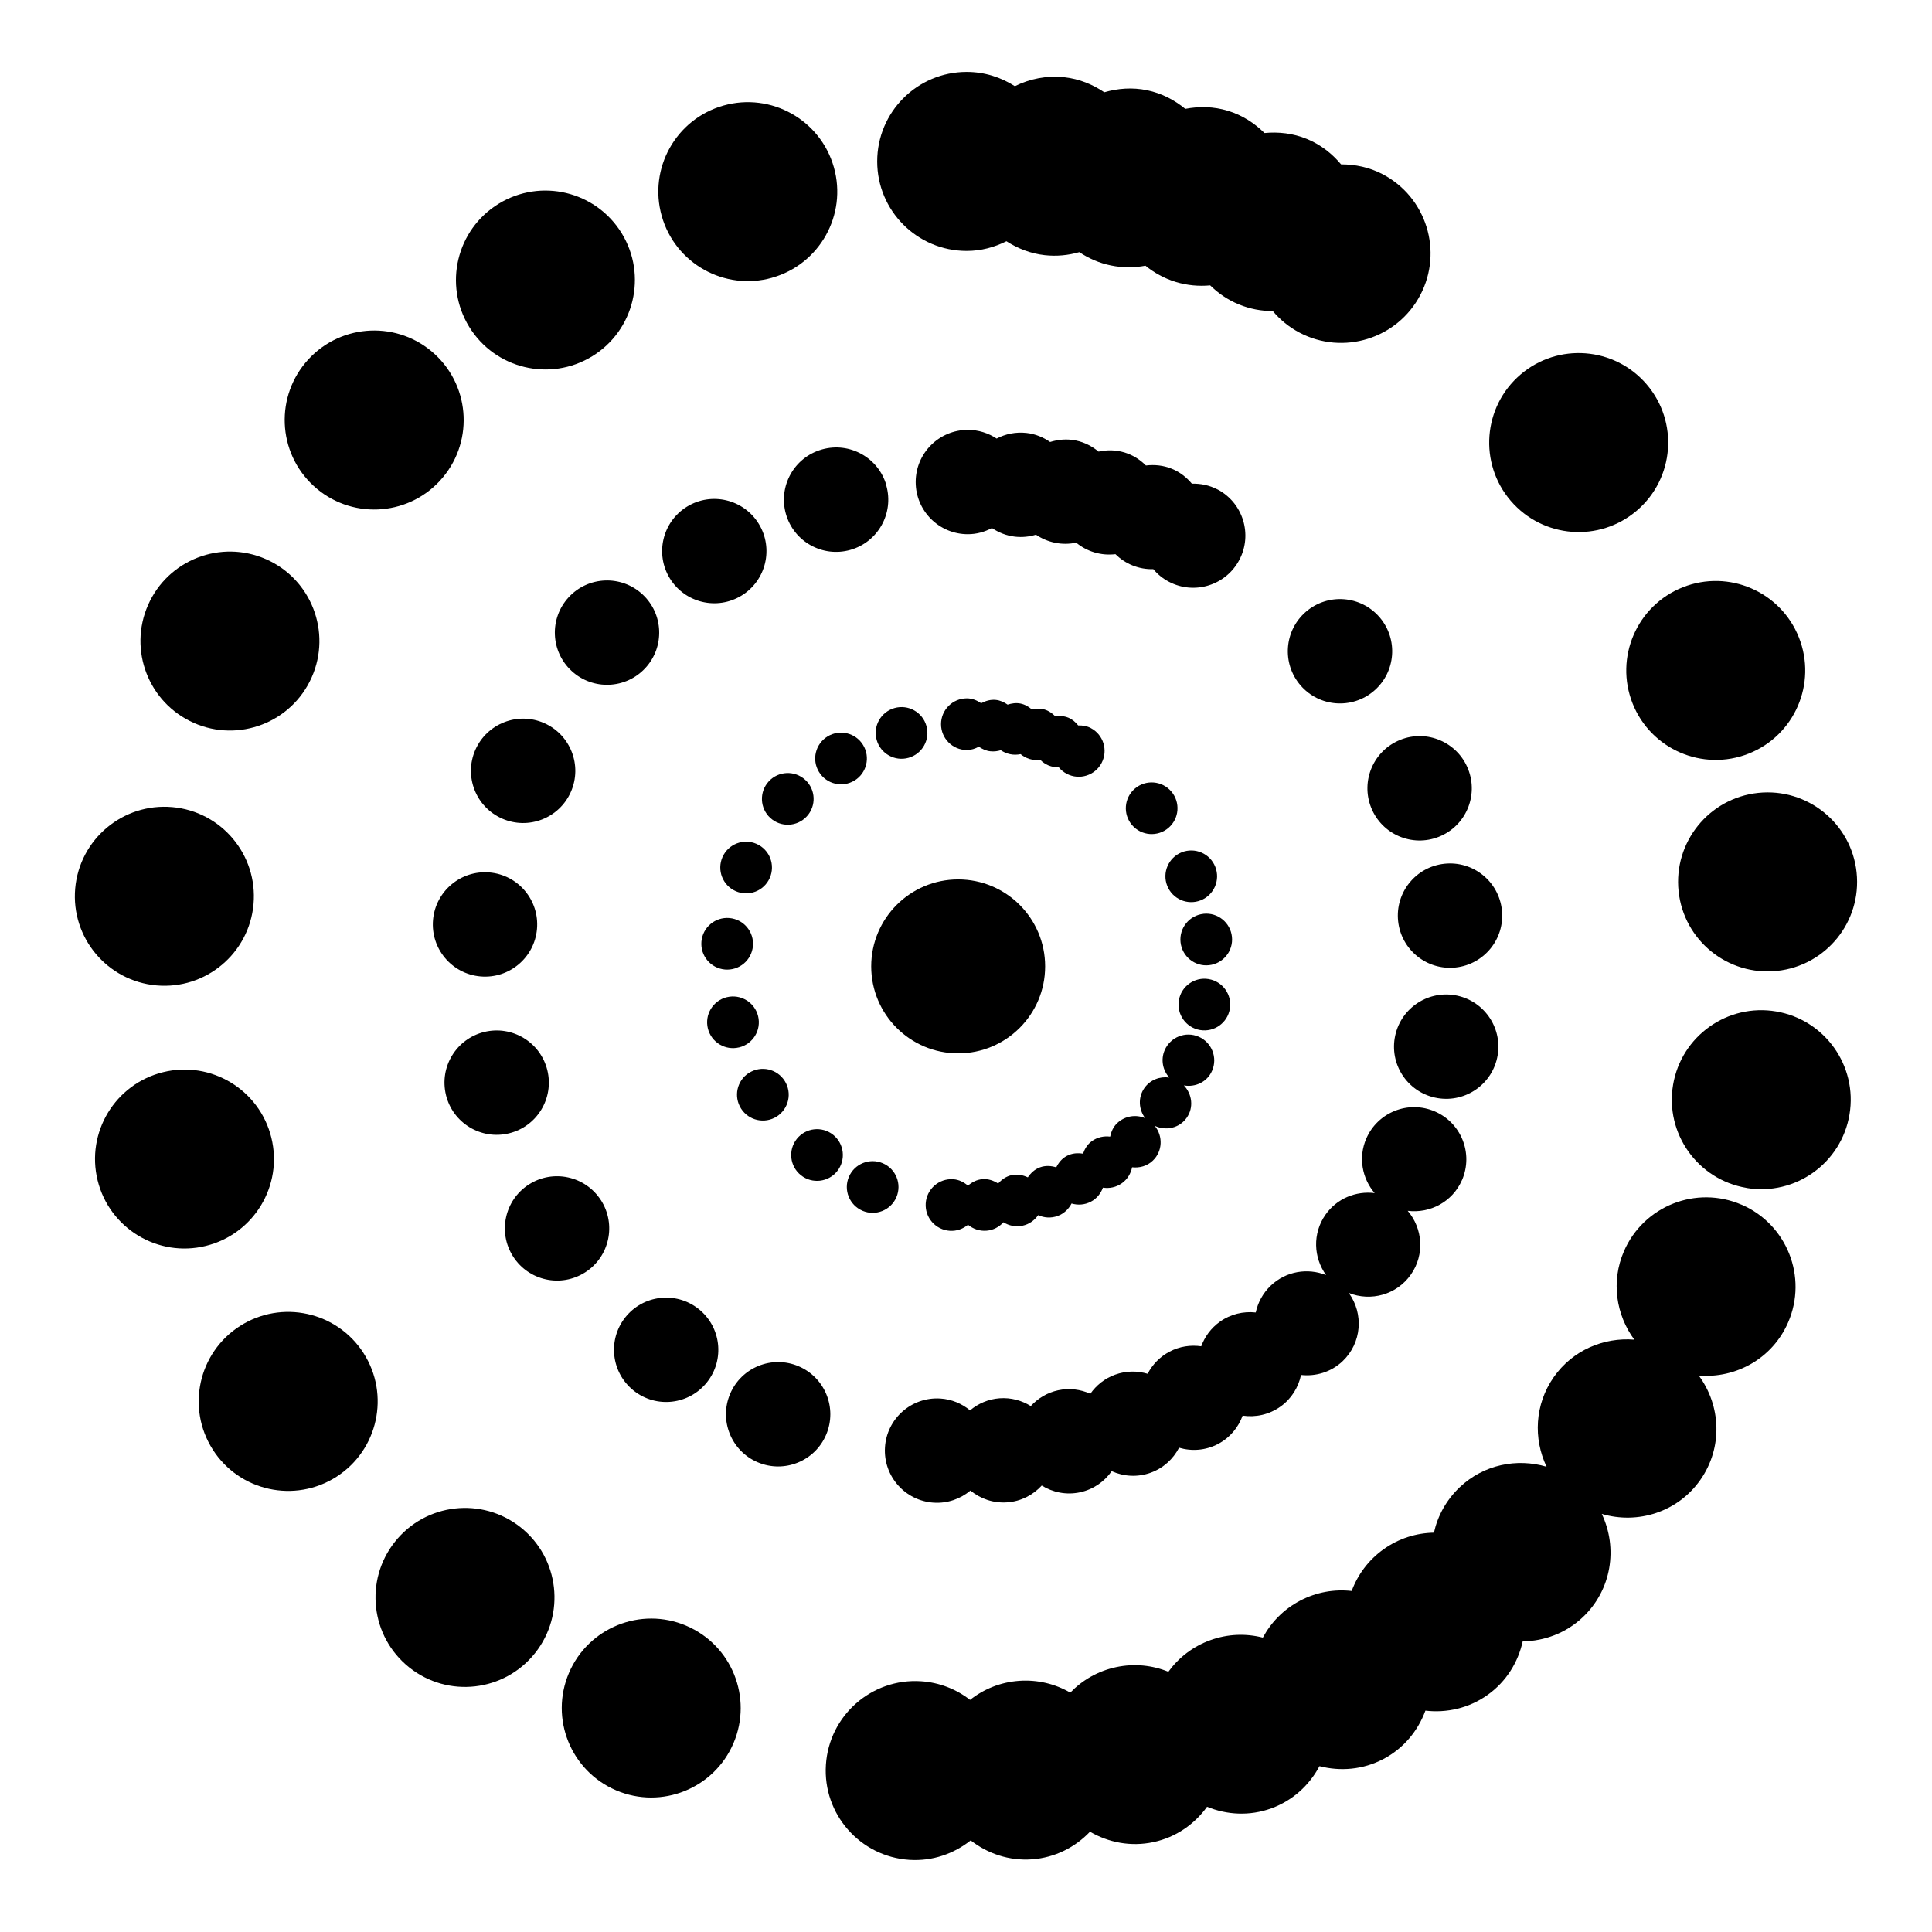
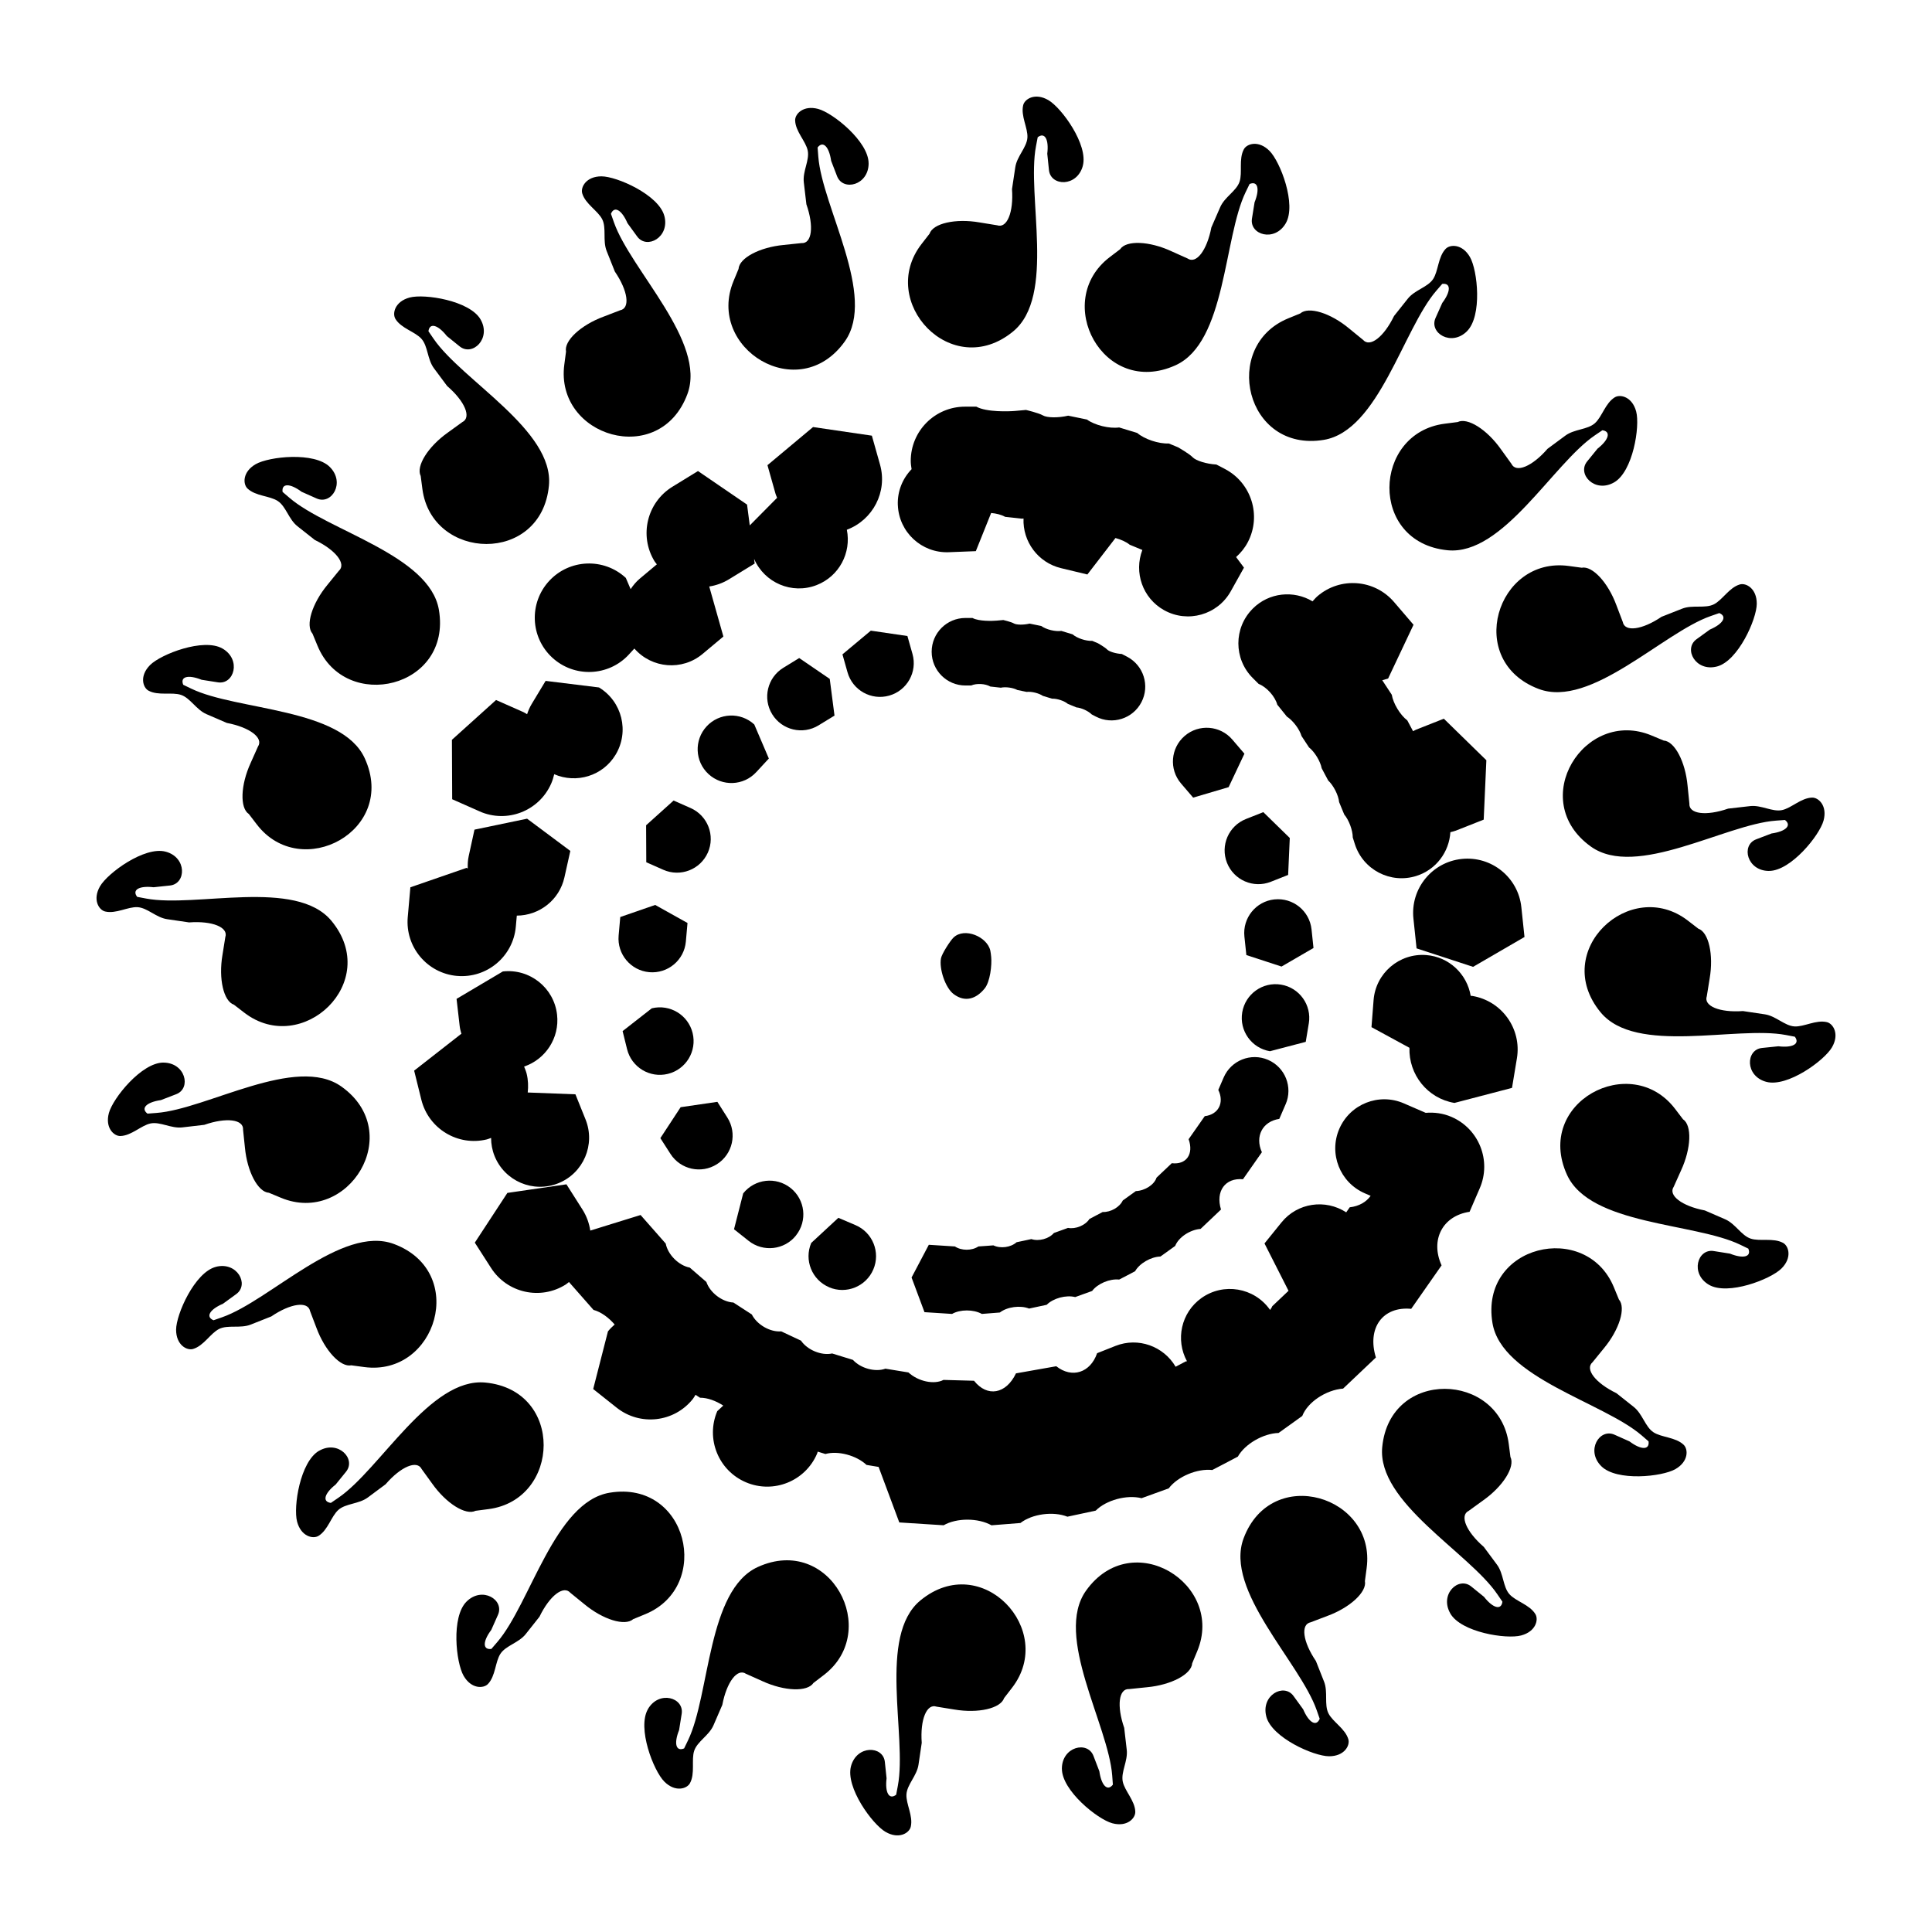
<svg xmlns="http://www.w3.org/2000/svg" viewBox="0 0 80 80">
-   <path d="M40.03,10.39c.594,0,1.147-.152,1.644-.401.467.3,1,.512,1.589.577.496.054.978.005,1.429-.125.386.258.826.452,1.309.551.487.1.97.096,1.43.01.36.293.778.526,1.249.671.478.146.962.188,1.431.144.332.327.729.6,1.187.788.461.189.937.276,1.406.276.3.356.669.663,1.106.893,1.811.951,4.051.254,5.002-1.558.95-1.812.253-4.051-1.558-5.002-.551-.289-1.141-.409-1.723-.408-.372-.444-.841-.817-1.414-1.052,0,0,0,0,0,0-.577-.237-1.177-.301-1.758-.246-.41-.407-.91-.734-1.5-.917-.003,0-.005-.002-.008-.002-.596-.183-1.198-.191-1.771-.082-.448-.367-.978-.646-1.584-.771h0c-.61-.126-1.21-.078-1.769.084-.482-.325-1.037-.554-1.654-.622,0,0-.001,0-.002,0-.732-.08-1.434.065-2.048.37-.576-.37-1.258-.59-1.994-.59-2.047,0-3.706,1.659-3.706,3.706s1.659,3.706,3.706,3.706Z" />
-   <path d="M31.97,11.5c1.969-.555,3.115-2.602,2.56-4.571,0,0,0,0,0,0-.556-1.969-2.602-3.115-4.571-2.559-1.969.556-3.115,2.602-2.559,4.571.555,1.969,2.602,3.115,4.571,2.56Z" />
-   <path d="M24.522,14.753c1.744-1.07,2.29-3.351,1.221-5.095-1.071-1.744-3.352-2.29-5.096-1.22-1.743,1.07-2.289,3.35-1.22,5.094,1.07,1.744,3.351,2.29,5.095,1.221Z" />
-   <path d="M18.218,19.905c1.388-1.504,1.293-3.849-.211-5.237h0c-1.505-1.388-3.849-1.293-5.237.212-1.387,1.504-1.293,3.849.212,5.236,1.504,1.388,3.849,1.293,5.237-.211Z" />
-   <path d="M8.023,29.933c1.871.827,4.059-.019,4.886-1.891.827-1.871-.019-4.059-1.891-4.886-1.871-.827-4.058.019-4.885,1.89,0,0,0,0,0,0-.827,1.871.019,4.059,1.891,4.886Z" />
-   <path d="M6.48,40.804c2.039.18,3.838-1.326,4.018-3.365.18-2.039-1.326-3.838-3.365-4.018,0,0-.002,0-.003,0-2.039-.179-3.837,1.329-4.016,3.368-.179,2.038,1.327,3.835,3.365,4.015Z" />
-   <path d="M11.236,47.109c-.488-1.987-2.495-3.202-4.481-2.713h0c-1.987.487-3.201,2.494-2.713,4.481,0,0,0,0,0,0,.488,1.987,2.495,3.202,4.481,2.713,1.987-.488,3.202-2.495,2.713-4.481Z" />
-   <path d="M15.054,56.029c-1.105-1.723-3.397-2.224-5.12-1.12-1.723,1.104-2.224,3.396-1.121,5.119,0,0,0,0,0,.001,1.105,1.723,3.397,2.224,5.12,1.12,1.723-1.105,2.224-3.397,1.12-5.12Z" />
-   <path d="M21.562,63.246c-1.602-1.274-3.933-1.009-5.207.593-1.274,1.601-1.009,3.932.592,5.207,0,0,0,0,0,0,1.602,1.274,3.933,1.009,5.207-.593,1.274-1.602,1.009-3.933-.593-5.207Z" />
-   <path d="M28.417,67.318c-1.882-.801-4.058.075-4.859,1.957h0c-.801,1.883.075,4.058,1.957,4.86,1.882.801,4.058-.075,4.859-1.957.801-1.882-.075-4.058-1.957-4.859Z" />
-   <path d="M72.116,49.885c-1.877-.814-4.058.049-4.872,1.926-.543,1.254-.326,2.634.429,3.661-1.268-.102-2.555.437-3.337,1.554-.791,1.131-.848,2.544-.296,3.708-1.225-.361-2.601-.094-3.595.848-.557.527-.914,1.186-1.069,1.882-.725.013-1.453.235-2.088.689-.626.448-1.07,1.055-1.318,1.726-.712-.081-1.455.043-2.137.402-.681.358-1.203.898-1.541,1.529-.695-.178-1.45-.157-2.175.106-.725.262-1.317.728-1.737,1.308-.663-.27-1.41-.351-2.163-.191-.753.16-1.403.539-1.899,1.055-.622-.36-1.354-.544-2.124-.488-.768.056-1.464.343-2.026.788-.566-.44-1.265-.721-2.034-.771-2.042-.131-3.804,1.419-3.935,3.461-.132,2.041,1.416,3.802,3.457,3.935.002,0,.003,0,.005,0,.954.061,1.839-.255,2.533-.806.699.546,1.588.854,2.543.784h0c.953-.07,1.785-.503,2.397-1.143.767.446,1.69.63,2.626.43.936-.199,1.703-.744,2.222-1.463.82.336,1.759.392,2.658.066.897-.325,1.581-.967,1.997-1.748.86.222,1.799.15,2.647-.296.844-.444,1.434-1.173,1.739-2.003.882.102,1.803-.098,2.582-.656.773-.553,1.256-1.352,1.447-2.212.895-.014,1.788-.338,2.49-1.003h0c1.196-1.132,1.454-2.866.784-4.276,1.487.441,3.148-.072,4.085-1.413,0,0,0,0,0,0,.936-1.338.851-3.07-.068-4.315,1.539.126,3.054-.709,3.701-2.204.813-1.877-.05-4.057-1.926-4.871Z" />
-   <path d="M73.55,41.882c-2.017-.342-3.929,1.017-4.271,3.034-.342,2.017,1.017,3.929,3.034,4.271l.007.004s0,0,0,0c2.018.337,3.927-1.025,4.264-3.043.338-2.016-1.02-3.924-3.035-4.266Z" />
-   <path d="M72.801,32.832c-2.035.216-3.51,2.041-3.294,4.077.216,2.035,2.041,3.51,4.077,3.294,2.034-.216,3.509-2.04,3.294-4.075,0,0,0-.001,0-.002-.216-2.035-2.041-3.51-4.076-3.294Z" />
-   <path d="M67.601,29.125c.753,1.902,2.905,2.834,4.808,2.081,1.902-.753,2.834-2.905,2.081-4.808h0c-.753-1.902-2.905-2.834-4.808-2.081-1.902.753-2.834,2.905-2.081,4.808Z" />
-   <path d="M67.781,21.14s.001-.001.002-.002c1.553-1.332,1.732-3.671.4-5.224,0,0,0,0,0,0-1.332-1.554-3.672-1.734-5.225-.402s-1.734,3.672-.402,5.225c1.332,1.554,3.672,1.734,5.225.402Z" />
-   <path d="M34.043,18.609s-.009.002-.013.004c-1.148.326-1.813,1.521-1.487,2.669.326,1.148,1.521,1.813,2.669,1.487s1.813-1.521,1.487-2.669h.006c-.326-1.146-1.516-1.812-2.662-1.491Z" />
-   <path d="M31.417,21.687c-.624-1.014-1.951-1.331-2.967-.71-.002.001-.004.002-.005.003-1.016.626-1.332,1.956-.707,2.972s1.956,1.332,2.972.707c1.016-.626,1.332-1.956.707-2.972Z" />
-   <path d="M23.55,24.728s-.002.003-.004.004c-.808.878-.752,2.245.126,3.053s2.245.752,3.053-.126c.808-.878.752-2.245-.126-3.053-.876-.807-2.24-.752-3.049.122Z" />
-   <path d="M23.639,32.789c.481-1.092-.015-2.367-1.107-2.848-1.089-.479-2.361.013-2.845,1.1,0,.002-.002.005-.003.007-.481,1.092.015,2.367,1.107,2.848s2.367-.015,2.848-1.107Z" />
-   <path d="M22.236,38.464c.102-1.189-.778-2.235-1.967-2.338-1.188-.102-2.234.777-2.338,1.965,0,0,0,.002,0,.003-.102,1.189.778,2.235,1.967,2.338,1.189.102,2.235-.778,2.338-1.967Z" />
-   <path d="M18.467,45.344c.284,1.159,1.454,1.868,2.613,1.584s1.868-1.454,1.584-2.613-1.454-1.868-2.613-1.584c-1.158.284-1.867,1.452-1.584,2.61v.003Z" />
-   <path d="M24.884,49.7c-.644-1.005-1.98-1.297-2.985-.653,0,0,0,0,0,0-1.004.644-1.296,1.981-.651,2.985.644,1.004,1.98,1.296,2.984.652,1.005-.644,1.297-1.98.653-2.985Z" />
-   <path d="M25.889,54.553c-.736.932-.582,2.282.344,3.025.004.003.008.007.012.01.936.74,2.295.58,3.034-.357.74-.936.58-2.295-.357-3.034s-2.295-.58-3.034.357Z" />
-   <path d="M33.064,56.572c-1.099-.465-2.367.048-2.832,1.147-.464,1.096.045,2.36,1.139,2.829.003.001.005.002.008.003,1.099.465,2.367-.048,2.832-1.147s-.048-2.367-1.147-2.832Z" />
-   <path d="M60.538,48.867s.002-.005.003-.007c.472-1.096-.033-2.367-1.129-2.839-1.096-.472-2.367.033-2.839,1.129-.337.781-.169,1.647.348,2.253-.77-.095-1.565.219-2.039.9-.539.773-.494,1.771.028,2.495-.76-.303-1.658-.165-2.289.436-.328.312-.535.702-.623,1.113-.51-.055-1.039.063-1.488.385-.367.263-.625.62-.769,1.015-.436-.063-.895.001-1.314.223-.404.213-.71.538-.906.915-.426-.125-.893-.127-1.343.036-.434.157-.784.441-1.029.792-.405-.181-.865-.245-1.332-.145-.455.098-.842.335-1.134.654-.375-.232-.821-.357-1.295-.322-.468.035-.886.22-1.22.5-.339-.278-.761-.461-1.233-.49-1.191-.074-2.216.831-2.29,2.022-.074,1.189.828,2.213,2.016,2.29h.006c.574.036,1.107-.16,1.516-.501.411.338.945.528,1.517.488.004,0,.008,0,.012,0,.569-.043,1.066-.306,1.424-.696.456.283,1.016.4,1.583.28.002,0,.005-.001.007-.002.553-.119,1.006-.444,1.307-.873.492.22,1.065.261,1.612.065.002,0,.005-.002.007-.003.528-.192.93-.572,1.171-1.033.52.154,1.097.116,1.614-.155.002-.001.005-.003.007-.004.491-.26.834-.685,1.011-1.169.533.078,1.095-.038,1.568-.376.002-.001.003-.002.005-.003.454-.326.737-.798.845-1.305.608.066,1.239-.115,1.718-.567.002-.002.004-.003.005-.005.793-.754.879-1.963.255-2.825.91.365,1.983.077,2.57-.76.002-.002.003-.004.005-.007.574-.824.487-1.904-.136-2.633.927.115,1.856-.373,2.247-1.272Z" />
-   <path d="M62.014,43.699s0-.005.001-.007c.195-1.177-.602-2.289-1.779-2.484-1.177-.195-2.289.601-2.484,1.779-.195,1.177.602,2.289,1.779,2.484,1.174.194,2.285-.598,2.483-1.772Z" />
-   <path d="M62.19,37.69s0-.005,0-.008c-.128-1.186-1.193-2.044-2.38-1.916s-2.044,1.193-1.916,2.38,1.193,2.044,2.38,1.916c1.183-.128,2.041-1.188,1.917-2.372Z" />
-   <path d="M57.984,30.635c-1.109.441-1.649,1.698-1.208,2.806.441,1.109,1.698,1.65,2.806,1.208,1.106-.44,1.647-1.691,1.211-2.799-.001-.003-.002-.005-.003-.008-.441-1.109-1.698-1.65-2.806-1.208Z" />
-   <path d="M56.896,28.605c.903-.776,1.007-2.137.233-3.042-.001-.002-.003-.003-.004-.005-.778-.905-2.142-1.007-3.047-.229-.905.778-1.007,2.142-.229,3.047.778.905,2.142,1.007,3.047.229Z" />
-   <path d="M50.414,20.267l-.006-.003c-.337-.176-.699-.245-1.055-.236-.217-.259-.489-.476-.823-.614l-.007-.003c-.353-.144-.72-.178-1.073-.136-.24-.239-.533-.43-.879-.537-.003,0-.005-.002-.008-.002-.362-.11-.728-.11-1.074-.036-.263-.218-.575-.384-.932-.458-.003,0-.005-.001-.008-.002-.368-.075-.73-.042-1.066.062-.284-.195-.612-.334-.979-.374,0,0,0,0,0,0-.443-.049-.869.04-1.236.232-.342-.226-.75-.36-1.191-.36-1.193,0-2.16.967-2.16,2.16s.967,2.16,2.16,2.16c.362,0,.698-.097.997-.255.278.186.598.317.954.357.302.034.596.002.869-.082.231.159.498.274.79.334.299.061.595.055.875-.004.214.177.465.315.748.401.294.089.592.11.879.076.195.193.429.353.699.463.284.116.579.165.868.158.176.209.393.389.65.523,1.057.553,2.363.144,2.916-.914.552-1.055.146-2.357-.907-2.912Z" />
-   <path d="M37.04,29.319h0c-.569.161-.9.752-.739,1.321.161.569.752.9,1.321.739.569-.161.9-.752.739-1.321-.161-.569-.752-.9-1.321-.739Z" />
-   <path d="M35.385,32.32c.504-.309.662-.968.353-1.472h0c-.309-.504-.968-.662-1.472-.353-.504.309-.662.968-.353,1.471.309.504.968.662,1.472.353Z" />
-   <path d="M33.406,33.807c.401-.434.375-1.111-.059-1.512,0,0-.001-.001-.002-.002-.435-.4-1.112-.373-1.512.062-.4.434-.373,1.11.06,1.511.434.401,1.111.375,1.512-.059Z" />
-   <path d="M31.874,36.355c.239-.541-.005-1.172-.546-1.411-.54-.239-1.172.005-1.411.546,0,0,0,0,0,0-.239.541.005,1.172.546,1.411s1.172-.005,1.411-.546Z" />
-   <path d="M30.205,38.014c-.589-.052-1.108.384-1.16.972-.052.588.383,1.107.971,1.16.589.052,1.108-.382,1.161-.971s-.382-1.108-.971-1.161c0,0,0,0-.001,0Z" />
-   <path d="M30.607,43.371c.574-.141.925-.721.784-1.295s-.721-.925-1.295-.784c0,0-.001,0-.002,0-.574.142-.924.722-.782,1.296.142.573.721.923,1.294.782Z" />
-   <path d="M32.162,46.233c.499-.317.647-.978.33-1.477-.317-.499-.978-.647-1.477-.33h-.004s0,0-.001,0c-.497.319-.642.981-.323,1.479.317.497.978.644,1.476.328Z" />
-   <path d="M34.668,48.493c.368-.462.292-1.135-.17-1.504-.462-.368-1.135-.292-1.504.17,0,0,0,.001-.001.002-.367.463-.29,1.136.173,1.504.462.367,1.134.29,1.502-.171Z" />
-   <path d="M35.716,50.136c.544.231,1.172-.022,1.403-.565.232-.544-.021-1.172-.565-1.404s-1.172.021-1.404.565c0,0,0,0,0,0-.231.544.022,1.172.566,1.403Z" />
-   <path d="M50.191,44.334c.235-.542-.015-1.172-.557-1.407-.542-.235-1.172.015-1.407.557-.171.395-.08.833.189,1.134-.387-.055-.789.093-1.029.434-.272.389-.238.889.033,1.249-.381-.164-.839-.098-1.159.205-.164.155-.249.354-.292.559-.258-.032-.529.022-.757.186-.185.133-.296.32-.366.52-.222-.037-.455-.022-.67.092-.205.108-.343.282-.439.474-.214-.066-.445-.083-.672,0-.221.08-.383.235-.505.415-.203-.095-.43-.143-.666-.093-.232.049-.416.183-.563.348-.188-.12-.404-.199-.644-.181-.238.017-.439.125-.607.269-.169-.144-.373-.251-.612-.266-.59-.038-1.099.41-1.136,1h0c-.038.59.41,1.099,1,1.136.285.018.548-.081.751-.25.207.172.478.269.767.246.281-.022.525-.156.701-.349.227.142.506.202.789.142.275-.059.498-.223.648-.437.245.111.532.133.805.034.263-.095.459-.287.578-.517.257.076.542.06.798-.074.002,0,.004-.002.006-.003.243-.128.407-.34.495-.579.267.042.551-.015.788-.185,0,0,.002-.001.003-.002.227-.164.365-.402.417-.656.303.034.617-.047.855-.273.408-.387.432-1.014.083-1.444.462.217,1.022.097,1.324-.336.297-.424.225-.977-.119-1.338.478.085.968-.143,1.169-.608Z" />
-   <path d="M50.926,41.772c.097-.582-.296-1.133-.878-1.231-.583-.098-1.135.295-1.233.878-.098.583.295,1.135.878,1.233,0,0,.001,0,.002,0,.583.097,1.134-.297,1.231-.88Z" />
-   <path d="M49.836,37.839c-.588.062-1.014.589-.952,1.176.062.588.589,1.014,1.176.952h0c.588-.062,1.014-.589.952-1.177-.062-.588-.589-1.014-1.176-.952Z" />
-   <path d="M48.332,36.679c.217.55.839.819,1.388.602.55-.217.819-.839.602-1.388,0,0,0,0,0,0-.217-.55-.839-.819-1.388-.602s-.819.839-.602,1.388Z" />
-   <path d="M46.992,32.655c-.449.384-.501,1.06-.117,1.509.384.449,1.06.501,1.509.117,0,0,0,0,0,0,.449-.385.501-1.06.116-1.509-.384-.448-1.06-.501-1.508-.117Z" />
-   <path d="M43.843,31.774c.089.108.2.201.332.269.524.273,1.171.068,1.443-.456.271-.522.07-1.166-.451-1.44-.002,0-.003-.002-.005-.003-.166-.086-.341-.109-.516-.105-.108-.133-.237-.25-.407-.321,0,0-.002,0-.003-.001-.179-.074-.362-.08-.541-.057-.12-.121-.261-.224-.436-.278-.181-.055-.361-.045-.534-.007-.132-.112-.283-.205-.466-.242-.187-.038-.366-.01-.536.044-.142-.099-.3-.175-.484-.195,0,0,0,0,0,0-.223-.024-.427.039-.611.137-.172-.117-.368-.202-.592-.202-.591,0-1.07.479-1.07,1.07s.479,1.07,1.07,1.07c.182,0,.345-.057.495-.137.14.095.296.169.476.189.151.016.298-.002.434-.044.113.077.243.135.385.164.148.031.295.027.434-.002.106.089.232.159.373.202.148.045.297.053.442.036.096.094.209.174.34.229.139.058.283.082.425.08Z" />
-   <path d="M39.676,43.617c1.989,0,3.601-1.612,3.601-3.601s-1.612-3.601-3.601-3.601-3.601,1.612-3.601,3.601,1.612,3.601,3.601,3.601Z" />
+   <path d="M41.042,39.61c.035.355-.042,1.042-.271,1.323-.346.426-.806.586-1.28.232-.354-.264-.61-1.063-.526-1.488.037-.187.381-.725.521-.858.455-.431,1.393-.029,1.521.544.016.07.026.173.034.246Z" />
+   <path d="M26.038,27.104c.087-.094.16-.173.23-.249.725.827,1.979.931,2.826.222l.86-.72c-.282-.999-.52-1.837-.586-2.071.284-.045.564-.143.824-.303l1.058-.648c-.009-.066-.017-.128-.025-.193.432.993,1.569,1.481,2.588,1.086.936-.362,1.445-1.341,1.253-2.292,1.08-.407,1.692-1.571,1.373-2.702l-.337-1.194c-1.339-.196-2.435-.357-2.435-.357,0,0-.85.71-1.888,1.579l.337,1.194c.016.055.043.104.062.157-.22.222-.635.641-1.132,1.143-.068-.523-.112-.862-.112-.862,0,0-.915-.625-2.032-1.389l-1.057.649c-1.057.649-1.389,2.031-.741,3.089.028.046.065.082.095.125-.117.098-.324.272-.711.596-.151.127-.271.275-.375.431-.123-.288-.2-.466-.2-.467h-.001c-.912-.842-2.334-.783-3.174.129-.839.911-.783,2.33.127,3.171.911.842,2.332.787,3.174-.124Z" />
+   <path d="M19.858,33.598c1.135.502,2.461-.011,2.963-1.146.057-.129.097-.261.128-.393.917.397,2.007.075,2.539-.804.581-.959.274-2.208-.685-2.789h0s-.996-.123-2.21-.272l-.579.96c-.081.135-.141.276-.188.42-.051-.027-.097-.062-.151-.086l-1.134-.502c-1.006.906-1.828,1.648-1.828,1.648,0,0,.005,1.108.011,2.461l1.135.502Z" />
+   <path d="M18.922,40.41c1.236.11,2.327-.803,2.437-2.038.016-.18.029-.327.041-.458.927-.004,1.762-.642,1.972-1.585l.244-1.094c-.981-.731-1.785-1.331-1.786-1.332s-.003-.003-.004-.003-.981.204-2.179.454l-.239,1.096c-.038.173-.045.344-.039.514-.031-.017-.049-.028-.049-.028,0,0-1.047.362-2.327.805l-.109,1.236c-.109,1.235.804,2.324,2.039,2.434Z" />
+   <path d="M20.162,47.179c.061-.015.115-.042.173-.061,0,.251.045.506.145.753.419,1.039,1.601,1.542,2.641,1.124,1.04-.419,1.544-1.602,1.125-2.642l-.419-1.04c-.863-.033-1.607-.061-1.975-.075.027-.253.02-.514-.044-.776-.026-.105-.067-.201-.106-.298.885-.3,1.474-1.182,1.365-2.148-.126-1.114-1.131-1.916-2.245-1.79h-.001s-.864.511-1.916,1.135l.128,1.114c.013.118.042.23.074.339-.005.001-.011,0-.016.002h-.001s-.875.683-1.941,1.517l.298,1.204c.298,1.203,1.513,1.938,2.717,1.642Z" />
+   <path d="M60.102,46.248c-.349-.151-.714-.196-1.068-.168-.126-.055-.382-.165-.906-.393-1.029-.446-2.224.026-2.67,1.055-.446,1.029.026,2.224,1.055,2.67.092.04.166.072.242.105-.179.251-.471.429-.866.475,0,0-.003.004-.145.208-.861-.56-2.019-.399-2.679.416l-.705.872c.514,1.013.936,1.845.995,1.961-.087.083-.192.181-.33.313l-.344.326c-.017.055-.061.104-.09.156-.004-.006-.007-.013-.011-.019-.651-.913-1.918-1.126-2.832-.475-.845.602-1.081,1.728-.598,2.617-.017,0-.034.007-.051.006,0,0-.008.004-.419.221-.498-.849-1.548-1.236-2.492-.862l-.759.301c-.28.811-1.041,1.054-1.692.54l-.78.138-.888.157c-.409.86-1.19.998-1.737.306l-.836-.023-.428-.012c-.392.204-1.046.064-1.452-.309l-.526-.086-.427-.07c-.419.152-1.025-.012-1.345-.364l-.44-.136-.42-.13c-.443.097-1.024-.142-1.292-.532l-.415-.194-.403-.189c-.458.038-1.005-.277-1.217-.7l-.384-.249-.378-.245c-.464-.024-.968-.407-1.12-.852l-.344-.298-.342-.296c-.458-.087-.907-.534-.997-.995l-.3-.341-.741-.842c-1.028.318-1.89.586-2.083.645-.045-.3-.149-.596-.322-.869l-.665-1.047c-1.339.195-2.438.355-2.44.355s-.005,0-.005,0c0,0-.608.928-1.349,2.06l.67,1.044c.666,1.044,2.052,1.352,3.098.688.048-.03.086-.069.13-.102.088.1.27.307.659.749l.357.406c.316.085.63.32.877.605-.098.086-.193.179-.278.284h0s-.276,1.076-.611,2.388l.972.772c.97.77,2.381.61,3.153-.359.044-.055.074-.116.112-.174.186.12.187.121.187.121.31-.002.658.129.962.325-.154.143-.249.23-.249.231h0c-.485,1.142.047,2.461,1.189,2.946,1.141.485,2.459-.046,2.945-1.187.012-.027.015-.055.026-.083.299.092.318.098.318.098.519-.147,1.285.057,1.703.452,0,0,.012.002.5.083.014.037.393,1.054.857,2.299l1.238.079.598.038c.538-.31,1.429-.309,1.981.001l.608-.048.591-.047c.485-.377,1.36-.495,1.945-.261l.594-.127.578-.124c.43-.436,1.284-.668,1.899-.515l.574-.208.552-.2c.364-.486,1.175-.828,1.801-.759l.538-.28s.008-.004.012-.006l.51-.269c.291-.521,1.05-.961,1.686-.979l.498-.357s.004-.003.006-.004l.477-.343c.218-.569.98-1.079,1.691-1.133l.501-.475.857-.813c-.376-1.22.282-2.127,1.462-2.015l.635-.909.623-.891c-.479-1.055.042-2.053,1.159-2.218l.422-.976c.492-1.138-.031-2.461-1.17-2.953Z" />
+   <path d="M60.97,41.24c-.024-.004-.048-.001-.072-.005-.151-.898-.89-1.614-1.839-1.688-1.118-.087-2.095.749-2.182,1.867l-.087,1.118c.645.351,1.215.661,1.572.855-.034,1.105.742,2.095,1.863,2.283h.001s1.074-.28,2.383-.623l.203-1.224c.203-1.222-.622-2.378-1.844-2.583Z" />
+   <path d="M60.526,35.567c-1.234.13-2.129,1.236-1.999,2.469l.13,1.234c1.287.421,2.339.765,2.34.765,0,0,.958-.556,2.129-1.236l-.13-1.234c-.13-1.234-1.236-2.128-2.469-1.998Z" />
+   <path d="M37.178,20.916c.044,1.12.987,1.993,2.108,1.95l1.121-.044c.255-.636.482-1.2.634-1.58.213.018.421.069.579.159l.378.041.318.035c.02-.004.045-.003.066-.007-.039.95.595,1.826,1.554,2.056l1.09.262c.495-.643.926-1.202,1.163-1.51.226.062.447.159.588.277l.277.115c.14.058.21.087.248.103-.354.926.008,1.994.898,2.492.979.547,2.216.198,2.763-.781l.547-.979c-.113-.152-.221-.297-.326-.438.192-.174.362-.378.488-.622.57-1.096.147-2.447-.946-3.023-.004-.002-.007-.004-.011-.006l-.348-.181c-.404-.022-.847-.158-.984-.303s-.606-.412-.608-.413h-.002l-.375-.156c-.418.02-1.007-.176-1.308-.435l-.367-.112-.381-.116c-.407.056-1.008-.092-1.335-.328l-.383-.079-.393-.081c-.403.095-.874.091-1.047-.011s-.701-.226-.701-.226c0,0-.202.018-.449.041-.247.022-1.181.057-1.606-.177h-.47c-1.241,0-2.246,1.006-2.246,2.246,0,.118.017.231.035.343-.371.384-.593.911-.57,1.486Z" />
+   <path d="M51.873,25.204c-.793.793-.793,2.078,0,2.871l.244.244c.332.13.68.517.773.861l.216.268.181.225c.254.164.526.526.606.804l.152.231.158.24c.235.187.471.576.525.864l.131.247.138.259c.224.21.427.612.453.895l.103.25.109.264c.194.227.353.656.353.951l.085.269c.338,1.069,1.479,1.662,2.548,1.324.823-.26,1.359-.998,1.409-1.812.076-.021.152-.035.226-.064l1.154-.456c.061-1.352.11-2.459.11-2.459,0,0-.792-.774-1.761-1.72l-1.154.456c-.043.017-.079.043-.12.062-.02-.037-.039-.074-.069-.13l-.169-.317c-.296-.224-.585-.703-.643-1.063l-.194-.295-.199-.303s-.002-.002-.003-.002c.152-.045.244-.072.244-.072,0,0,.474-1.002,1.052-2.226l-.807-.942c-.807-.941-2.224-1.051-3.166-.245-.078.067-.141.143-.208.217-.78-.467-1.803-.371-2.475.301Z" />
+   <path d="M37.574,26.336c-.833-.122-1.515-.222-1.515-.222s-.529.442-1.175.982l.21.743c.21.743.982,1.175,1.725.965.743-.21,1.175-.982.965-1.725l-.21-.743Z" />
+   <path d="M33.897,30.034l.658-.403c-.108-.835-.197-1.519-.197-1.519s-.569-.389-1.265-.864l-.658.404c-.658.404-.864,1.264-.461,1.922.403.658,1.264.865,1.922.461Z" />
+   <path d="M31.312,31.976l.524-.567c-.331-.775-.602-1.409-.603-1.41h0c-.568-.524-1.452-.487-1.975.08-.522.567-.487,1.45.079,1.973.567.524,1.451.49,1.975-.077Z" />
+   <path d="M29.311,35.304c.312-.706-.007-1.531-.713-1.844l-.706-.312c-.626.564-1.138,1.025-1.138,1.025s.003.689.007,1.531l.706.312c.706.312,1.531-.007,1.844-.713Z" />
+   <path d="M27.132,37.471s-.652.225-1.448.501l-.068.769c-.068.768.5,1.446,1.268,1.515.769.068,1.448-.499,1.516-1.268l.068-.769c-.735-.411-1.337-.747-1.338-.747Z" />
+   <path d="M27.656,44.467c.75-.184,1.208-.941,1.024-1.691s-.941-1.208-1.691-1.024h0s-.544.425-1.208.944l.185.749c.185.748.941,1.206,1.69,1.022Z" />
+   <path d="M29.688,48.206c.652-.414.844-1.278.431-1.929l-.414-.652c-.833.122-1.517.221-1.518.221s-.003,0-.003,0-.378.577-.84,1.282l.417.65c.415.65,1.277.841,1.927.428Z" />
+   <path d="M32.96,51.157c.481-.604.382-1.483-.222-1.964-.604-.481-1.483-.382-1.964.222h0s-.172.67-.38,1.486l.605.48c.604.479,1.482.379,1.962-.223Z" />
+   <path d="M34.33,53.303c.71.302,1.53-.029,1.833-.739.303-.71-.028-1.531-.738-1.834l-.71-.303c-.618.572-1.124,1.041-1.124,1.041h0c-.302.711.029,1.532.74,1.833Z" />
+   <path d="M53.236,45.725c.306-.708-.019-1.531-.728-1.838-.708-.307-1.531.019-1.838.728l-.223.516c.259.531.006,1.02-.561,1.087l-.312.446-.356.508c.22.618-.094,1.065-.697.994l-.418.396-.214.203c-.092.29-.478.54-.857.556l-.298.214-.242.174c-.13.278-.505.493-.832.477l-.281.148-.268.141c-.168.263-.568.43-.888.37l-.296.107-.288.104c-.205.241-.624.354-.933.252l-.308.066-.303.064c-.237.214-.669.273-.96.13l-.313.023-.31.022c-.265.181-.702.181-.97,0l-.312-.02-.77-.049c-.393.745-.714,1.355-.714,1.355s.241.646.535,1.435l.77.049.372.024c.335-.193.889-.192,1.233,0l.378-.03.368-.029c.302-.235.846-.308,1.21-.163l.369-.079.36-.077c.268-.272.799-.416,1.181-.32l.357-.129.343-.124c.227-.303.731-.515,1.12-.472l.335-.174s.005-.003.008-.004l.317-.167c.181-.324.653-.598,1.049-.609l.31-.222s.002-.002.004-.003l.297-.214c.136-.354.61-.671,1.052-.705l.312-.296.533-.506c-.234-.759.176-1.323.91-1.254l.395-.565.388-.554c-.298-.656.026-1.277.721-1.38l.262-.607Z" />
+   <path d="M54.195,42.379c.126-.761-.387-1.48-1.147-1.607-.761-.128-1.482.386-1.61,1.147-.128.761.386,1.482,1.147,1.61h0s.668-.174,1.483-.388l.126-.761Z" />
+   <path d="M52.772,37.242c-.768.081-1.324.769-1.244,1.537l.081.768c.801.262,1.456.476,1.456.476s.596-.346,1.324-.769l-.081-.768c-.081-.768-.769-1.324-1.536-1.243Z" />
+   <path d="M50.807,35.727c.284.718,1.096,1.07,1.814.786l.718-.284c.038-.841.068-1.53.068-1.53s-.493-.482-1.096-1.07l-.718.284c-.718.284-1.07,1.096-.786,1.814Z" />
+   <path d="M49.057,30.471c-.586.502-.655,1.384-.153,1.971l.502.586c.808-.238,1.469-.434,1.469-.434s.295-.624.654-1.385l-.502-.586c-.502-.586-1.384-.654-1.97-.152Z" />
+   <path d="M44.571,29.292c.205.016.491.147.635.291l.173.09c.685.356,1.529.089,1.885-.596.355-.682.092-1.523-.589-1.881-.002-.001-.005-.002-.007-.004l-.216-.112c-.251-.014-.527-.099-.612-.189s-.377-.256-.379-.257h-.001l-.233-.097c-.26.012-.626-.109-.814-.27l-.229-.07-.237-.072c-.253.035-.627-.057-.831-.204l-.238-.049-.244-.05c-.251.059-.544.056-.652-.007s-.436-.141-.436-.141-.126.011-.279.025-.735.035-.999-.11h-.292c-.772,0-1.398.626-1.398,1.398s.626,1.398,1.398,1.398h.237c.225-.098.583-.079.795.043l.235.026.198.022c.203-.044.512,0,.687.096l.186.038.193.04c.205-.023.509.051.676.165l.184.056.193.059c.211-.007.506.09.656.215l.172.071.182.075Z" />
+   <path d="M44.836,6.869c.237-.871-.876-2.403-1.425-2.723s-.981-.051-1.043.209c-.108.449.199.945.175,1.342-.025.408-.433.768-.502,1.228l-.136.906c.069.966-.209,1.639-.618,1.497l-.402-.065-.33-.054c-.991-.171-1.92.04-2.065.469l-.332.428c-1.845,2.383,1.247,5.708,3.79,3.621,1.78-1.461.556-5.613.95-7.673l.071-.371c.291-.223.469.084.396.681l.07.678c.07.678,1.162.711,1.402-.173Z" />
+   <path d="M53.24,9.247c.454-.78-.224-2.548-.672-2.999s-.934-.303-1.062-.068c-.221.405-.052.964-.178,1.342-.129.388-.617.63-.802,1.056l-.366.84c-.183.951-.626,1.529-.984,1.286l-.372-.167-.305-.137c-.913-.422-1.865-.458-2.116-.081l-.431.328c-2.398,1.825-.272,5.836,2.724,4.478,2.097-.95,1.989-5.279,2.902-7.167l.165-.34c.339-.14.431.202.206.76l-.108.673c-.108.673.938.987,1.399.196Z" />
+   <path d="M60.743,13.717c.64-.636.442-2.519.126-3.071s-.824-.535-1.008-.341c-.318.334-.3.918-.519,1.25-.225.341-.759.449-1.048.813l-.57.717c-.423.871-1,1.315-1.283.988l-.316-.258-.259-.212c-.772-.644-1.683-.925-2.023-.625l-.501.205c-2.788,1.142-1.773,5.567,1.473,5.031,2.272-.376,3.286-4.585,4.657-6.172l.247-.286c.363-.048.364.307.002.788l-.278.622c-.278.622.651,1.196,1.301.551Z" />
+   <path d="M66.835,19.976c.783-.449,1.079-2.319.916-2.934s-.658-.729-.886-.59c-.394.241-.527.809-.825,1.073-.306.271-.849.237-1.223.514l-.737.545c-.634.732-1.307,1.012-1.495.622l-.238-.331-.196-.271c-.58-.822-1.386-1.329-1.793-1.128l-.537.069c-2.989.382-3.152,4.919.122,5.24,2.292.225,4.36-3.579,6.095-4.757l.313-.212c.363.048.273.391-.201.762l-.43.529c-.43.529.32,1.324,1.114.869Z" />
+   <path d="M71.1,27.597c.873-.231,1.642-1.961,1.644-2.597s-.447-.875-.703-.799c-.443.131-.718.645-1.074.823-.365.183-.882.01-1.314.18l-.852.336c-.802.543-1.524.639-1.605.215l-.145-.381-.119-.313c-.348-.944-.996-1.642-1.44-1.553l-.537-.073c-2.986-.404-4.317,3.937-1.238,5.094,2.155.81,5.138-2.329,7.118-3.019l.357-.124c.339.14.162.448-.392.684l-.552.4c-.552.4-.034,1.361.851,1.127Z" />
+   <path d="M73.249,36.063c.903.003,2.093-1.47,2.26-2.083s-.205-.96-.473-.953c-.461.012-.861.438-1.25.518-.4.082-.854-.219-1.316-.166l-.91.104c-.915.317-1.637.223-1.606-.208l-.041-.405-.034-.333c-.092-1.001-.537-1.844-.989-1.872l-.5-.209c-2.78-1.163-5.189,2.686-2.513,4.6,1.873,1.34,5.565-.921,7.657-1.075l.377-.028c.291.223.041.475-.555.559l-.637.243c-.637.243-.385,1.306.531,1.309Z" />
+   <path d="M73.136,44.796c.871.236,2.402-.878,2.722-1.428s.05-.981-.21-1.043c-.449-.108-.945.2-1.342.177-.408-.024-.769-.432-1.228-.501l-.906-.135c-.966.07-1.639-.208-1.497-.616l.065-.402.053-.33c.17-.991-.042-1.92-.471-2.065l-.429-.331c-2.385-1.842-5.707,1.252-3.618,3.793,1.462,1.779,5.614.55,7.674.942l.371.071c.223.291-.083.469-.681.396l-.678.07c-.678.07-.71,1.162.174,1.402Z" />
+   <path d="M70.767,53.202c.781.453,2.548-.227,2.999-.675s.302-.934.067-1.062c-.406-.22-.964-.051-1.342-.177-.388-.129-.631-.616-1.057-.801l-.841-.365c-.951-.182-1.53-.625-1.287-.983l.167-.372.137-.305c.421-.913.456-1.865.079-2.116l-.328-.431c-1.827-2.396-5.837-.266-4.476,2.729.953,2.096,5.281,1.983,7.169,2.895l.34.164c.14.338-.202.432-.76.207l-.673-.107c-.673-.107-.986.939-.194,1.399Z" />
+   <path d="M66.304,60.71c.637.64,2.52.44,3.071.123s.534-.824.34-1.009c-.335-.318-.918-.299-1.25-.518-.341-.225-.45-.758-.814-1.047l-.718-.57c-.871-.422-1.316-.999-.989-1.282l.257-.316.211-.259c.643-.773.923-1.684.623-2.024l-.206-.501c-1.145-2.787-5.569-1.767-5.029,1.478.378,2.271,4.588,3.282,6.177,4.651l.286.247c.048.363-.306.365-.788.003l-.622-.278c-.622-.278-1.195.652-.55,1.301Z" />
+   <path d="M60.052,66.808c.45.783,2.32,1.077,2.935.913s.729-.658.589-.886c-.241-.393-.81-.526-1.074-.823-.271-.305-.238-.849-.515-1.222l-.546-.736c-.732-.633-1.013-1.306-.624-1.494l.33-.239.271-.196c.821-.581,1.327-1.388,1.126-1.794l-.069-.537c-.385-2.989-4.923-3.147-5.24.127-.222,2.292,3.583,4.357,4.764,6.09l.213.312c-.047.363-.39.273-.762-.201l-.529-.429c-.529-.429-1.323.321-.867,1.115Z" />
+   <path d="M52.435,71.082c.232.872,1.963,1.64,2.599,1.641s.874-.447.798-.704c-.131-.442-.646-.718-.824-1.073-.183-.365-.011-.882-.182-1.314l-.337-.852c-.544-.801-.641-1.523-.216-1.605l.381-.145.313-.119c.943-.348,1.641-.997,1.551-1.442l.072-.537c.401-2.987-3.941-4.313-5.095-1.233-.808,2.156,2.334,5.135,3.026,7.115l.125.357c-.14.339-.448.163-.684-.391l-.4-.552c-.4-.552-1.361-.032-1.126.853Z" />
+   <path d="M43.971,73.239c-.002.903,1.472,2.092,2.086,2.258s.96-.206.953-.474c-.012-.461-.438-.86-.519-1.25-.083-.4.218-.854.165-1.316l-.105-.91c-.318-.914-.225-1.637.206-1.606l.405-.042.333-.034c1.001-.093,1.843-.539,1.871-.991l.208-.5c1.16-2.781-2.691-5.186-4.603-2.509-1.338,1.874.927,5.564,1.083,7.656l.028.377c-.223.291-.475.041-.56-.554l-.244-.636c-.244-.636-1.307-.383-1.308.532Z" />
+   <path d="M35.238,73.135c-.235.871.881,2.402,1.431,2.72s.981.049,1.043-.211c.107-.449-.201-.944-.178-1.342.024-.408.431-.769.499-1.229l.134-.906c-.071-.965.206-1.64.615-1.498l.402.065.33.053c.991.169,1.92-.044,2.064-.474l.331-.429c1.84-2.387-1.258-5.706-3.797-3.614-1.777,1.464-.544,5.614-.934,7.675l-.07.371c-.29.223-.469-.083-.397-.68l-.071-.678c-.071-.678-1.163-.708-1.402.176Z" />
+   <path d="M26.829,70.774c-.453.781.23,2.548.679,2.998s.935.301,1.062.066c.22-.406.05-.964.175-1.342.128-.388.616-.631.8-1.058l.364-.841c.182-.951.623-1.531.981-1.288l.372.166.305.137c.914.42,1.866.454,2.116.076l.43-.329c2.394-1.83.26-5.837-2.733-4.473-2.095.955-1.978,5.283-2.888,7.172l-.164.34c-.338.141-.432-.201-.208-.76l.107-.673c.107-.673-.94-.985-1.399-.193Z" />
+   <path d="M19.317,66.32c-.639.637-.437,2.52-.12,3.071s.825.533,1.009.339c.317-.335.298-.918.516-1.251.224-.341.758-.451,1.047-.815l.569-.718c.421-.872.998-1.317,1.281-.99l.316.257.26.211c.774.642,1.685.922,2.025.621l.501-.206c2.786-1.148,1.761-5.571-1.483-5.028-2.271.38-3.277,4.591-4.645,6.181l-.246.286c-.363.048-.365-.306-.004-.788l.277-.623c.277-.623-.653-1.195-1.302-.548Z" />
+   <path d="M13.212,60.073c-.782.45-1.074,2.321-.91,2.936s.659.728.887.588c.393-.242.525-.81.822-1.075.305-.272.849-.239,1.222-.516l.735-.547c.632-.733,1.304-1.014,1.494-.625l.239.33.196.271c.581.82,1.389,1.326,1.795,1.124l.537-.07c2.988-.388,3.142-4.926-.132-5.24-2.292-.22-4.353,3.588-6.085,4.77l-.312.213c-.363-.047-.273-.39.2-.762l.429-.53c.429-.53-.322-1.323-1.116-.866Z" />
+   <path d="M8.931,52.46c-.872.233-1.638,1.965-1.639,2.6s.448.874.705.797c.442-.132.717-.647,1.072-.826.365-.184.882-.012,1.314-.183l.852-.338c.8-.544,1.522-.642,1.605-.218l.145.381.119.312c.349.943.999,1.64,1.443,1.55l.537.072c2.987.398,4.309-3.945,1.228-5.096-2.157-.805-5.133,2.34-7.112,3.033l-.357.125c-.339-.14-.163-.447.39-.684l.551-.401c.551-.401.031-1.361-.854-1.125Z" />
+   <path d="M6.765,43.999c-.903,0-2.09,1.474-2.256,2.088s.207.96.475.953c.461-.013.86-.439,1.249-.52.4-.083.855.217,1.316.163l.91-.106c.914-.319,1.637-.227,1.606.205l.042.405.035.333c.094,1.001.541,1.843.993,1.87l.5.208c2.782,1.157,5.183-2.696,2.504-4.605-1.875-1.336-5.563.932-7.655,1.091l-.377.029c-.291-.222-.042-.474.554-.56l.636-.245c.636-.245.382-1.307-.534-1.308Z" />
+   <path d="M6.86,35.266c-.872-.234-2.401.883-2.719,1.434s-.048.981.212,1.043c.449.107.944-.202,1.341-.179.408.023.769.431,1.229.498l.907.133c.965-.072,1.64.204,1.499.613l-.064.402-.053.33c-.168.991.046,1.92.476,2.064l.429.33c2.389,1.837,5.704-1.264,3.61-3.801-1.466-1.776-5.615-.538-7.676-.926l-.371-.07c-.224-.29.082-.469.68-.398l.678-.072c.678-.072.707-1.164-.177-1.401Z" />
+   <path d="M9.212,26.855c-.781-.452-2.547.232-2.997.682s-.3.935-.065,1.062c.406.219.964.049,1.342.174.388.128.632.615,1.059.799l.841.363c.951.181,1.531.621,1.289.98l-.166.372-.136.305c-.419.914-.453,1.866-.074,2.116l.329.43c1.832,2.393,5.837.254,4.47-2.738-.957-2.094-5.285-1.972-7.175-2.88l-.341-.164c-.141-.338.201-.432.76-.208l.673.106c.673.106.984-.941.191-1.4Z" />
+   <path d="M13.659,19.338c-.638-.639-2.521-.435-3.072-.117s-.532.826-.337,1.009c.335.317.919.297,1.251.515.342.224.451.757.816,1.046l.719.568c.872.42,1.318.996.992,1.28l-.257.316-.211.26c-.641.774-.92,1.686-.619,2.025l.207.501c1.151,2.785,5.573,1.756,5.026-1.488-.383-2.271-4.595-3.272-6.186-4.638l-.287-.246c-.049-.363.306-.365.788-.005l.623.277c.623.277,1.194-.655.547-1.302Z" />
+   <path d="M19.899,13.227c-.451-.782-2.323-1.072-2.937-.907s-.727.66-.587.888c.242.393.811.524,1.076.821.272.305.24.848.518,1.221l.547.735c.734.632,1.016,1.303.627,1.493l-.33.239-.271.196c-.82.582-1.325,1.391-1.122,1.796l.07.537c.391,2.988,4.929,3.137,5.24-.138.218-2.292-3.592-4.349-4.776-6.08l-.213-.312c.047-.363.39-.274.762.199l.53.428c.53.428,1.323-.324.865-1.117Z" />
+   <path d="M27.508,8.938c-.234-.872-1.966-1.636-2.602-1.636s-.873.449-.797.706c.132.442.647.716.827,1.071.184.365.012.882.184,1.314l.339.851c.545.8.644,1.522.219,1.604l-.38.146-.312.12c-.942.35-1.639,1.001-1.548,1.445l-.071.537c-.395,2.987,3.95,4.305,5.097,1.222.803-2.158-2.345-5.13-3.041-7.109l-.125-.356c.139-.339.447-.164.685.389l.401.551c.401.551,1.362.03,1.125-.855Z" />
+   <path d="M35.967,6.763c0-.903-1.476-2.089-2.09-2.253s-.96.208-.952.475c.013.461.44.859.521,1.249.083.4-.216.855-.162,1.316l.107.91c.32.914.228,1.637-.203,1.606l-.405.042-.333.035c-1.001.095-1.842.543-1.869.995l-.207.5c-1.154,2.784,2.702,5.18,4.608,2.499,1.334-1.877-.938-5.562-1.098-7.653l-.029-.377c.222-.291.474-.042.561.553l.245.636c.245.636,1.308.381,1.307-.535Z" />
</svg>
